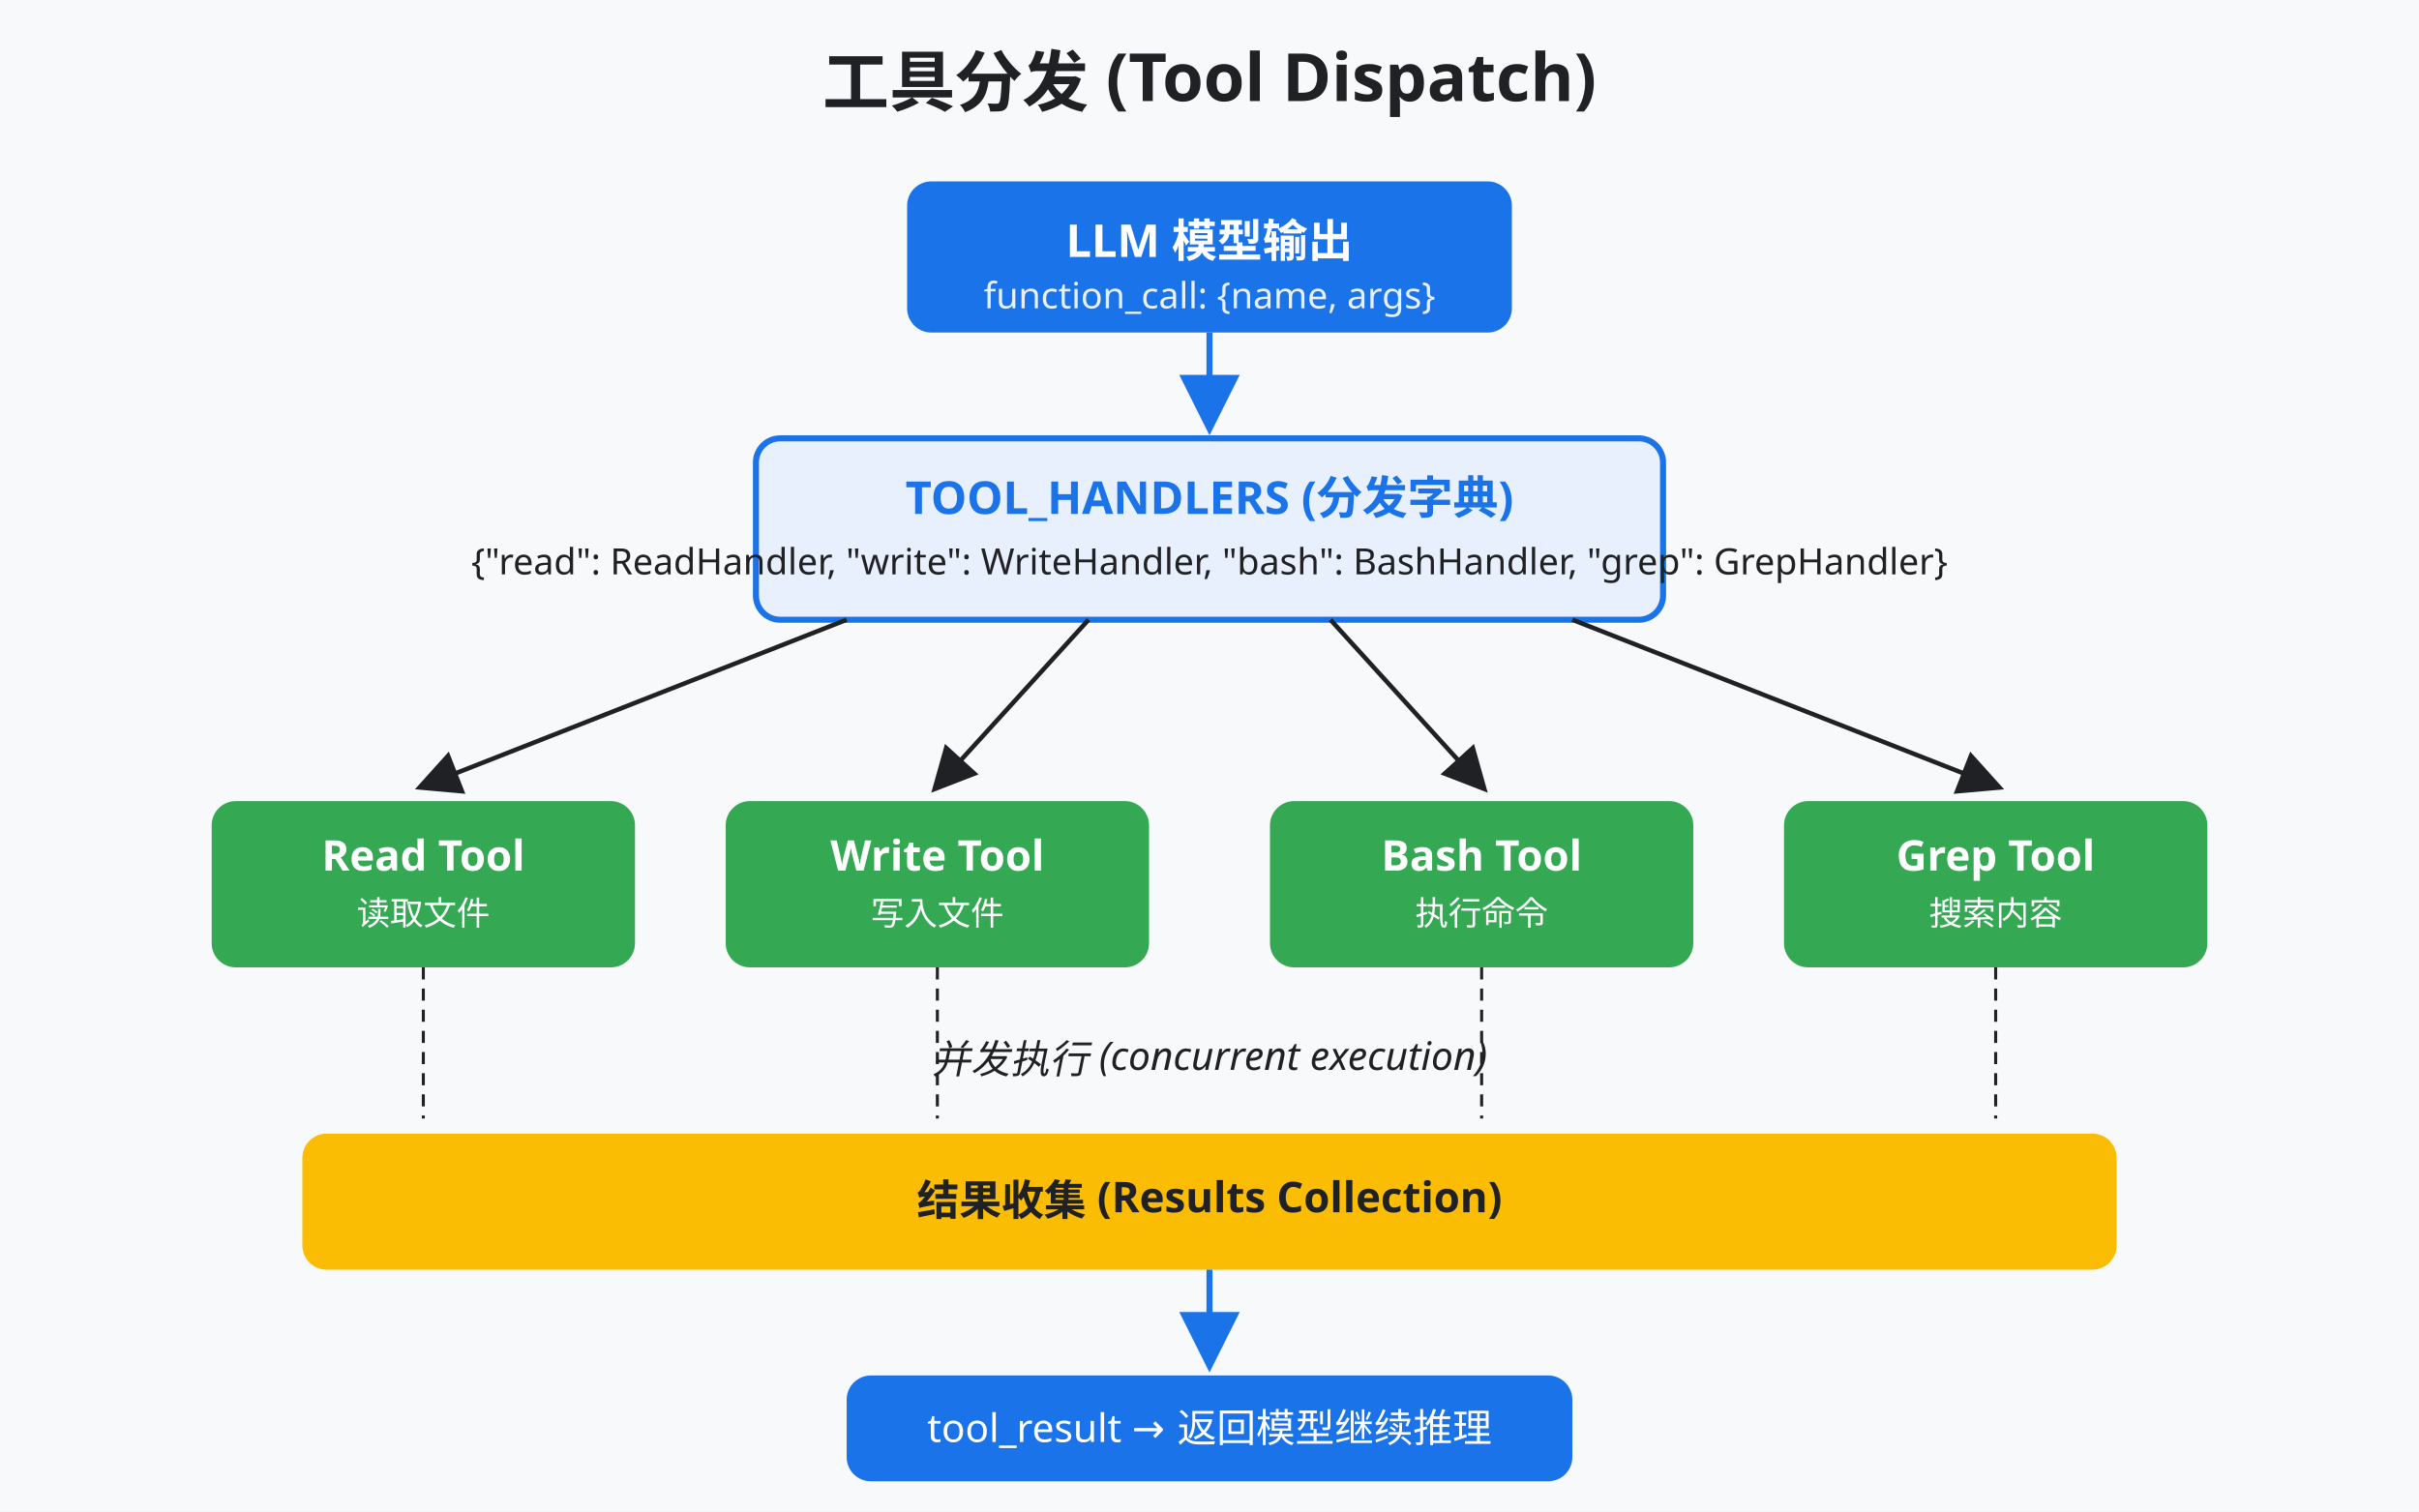
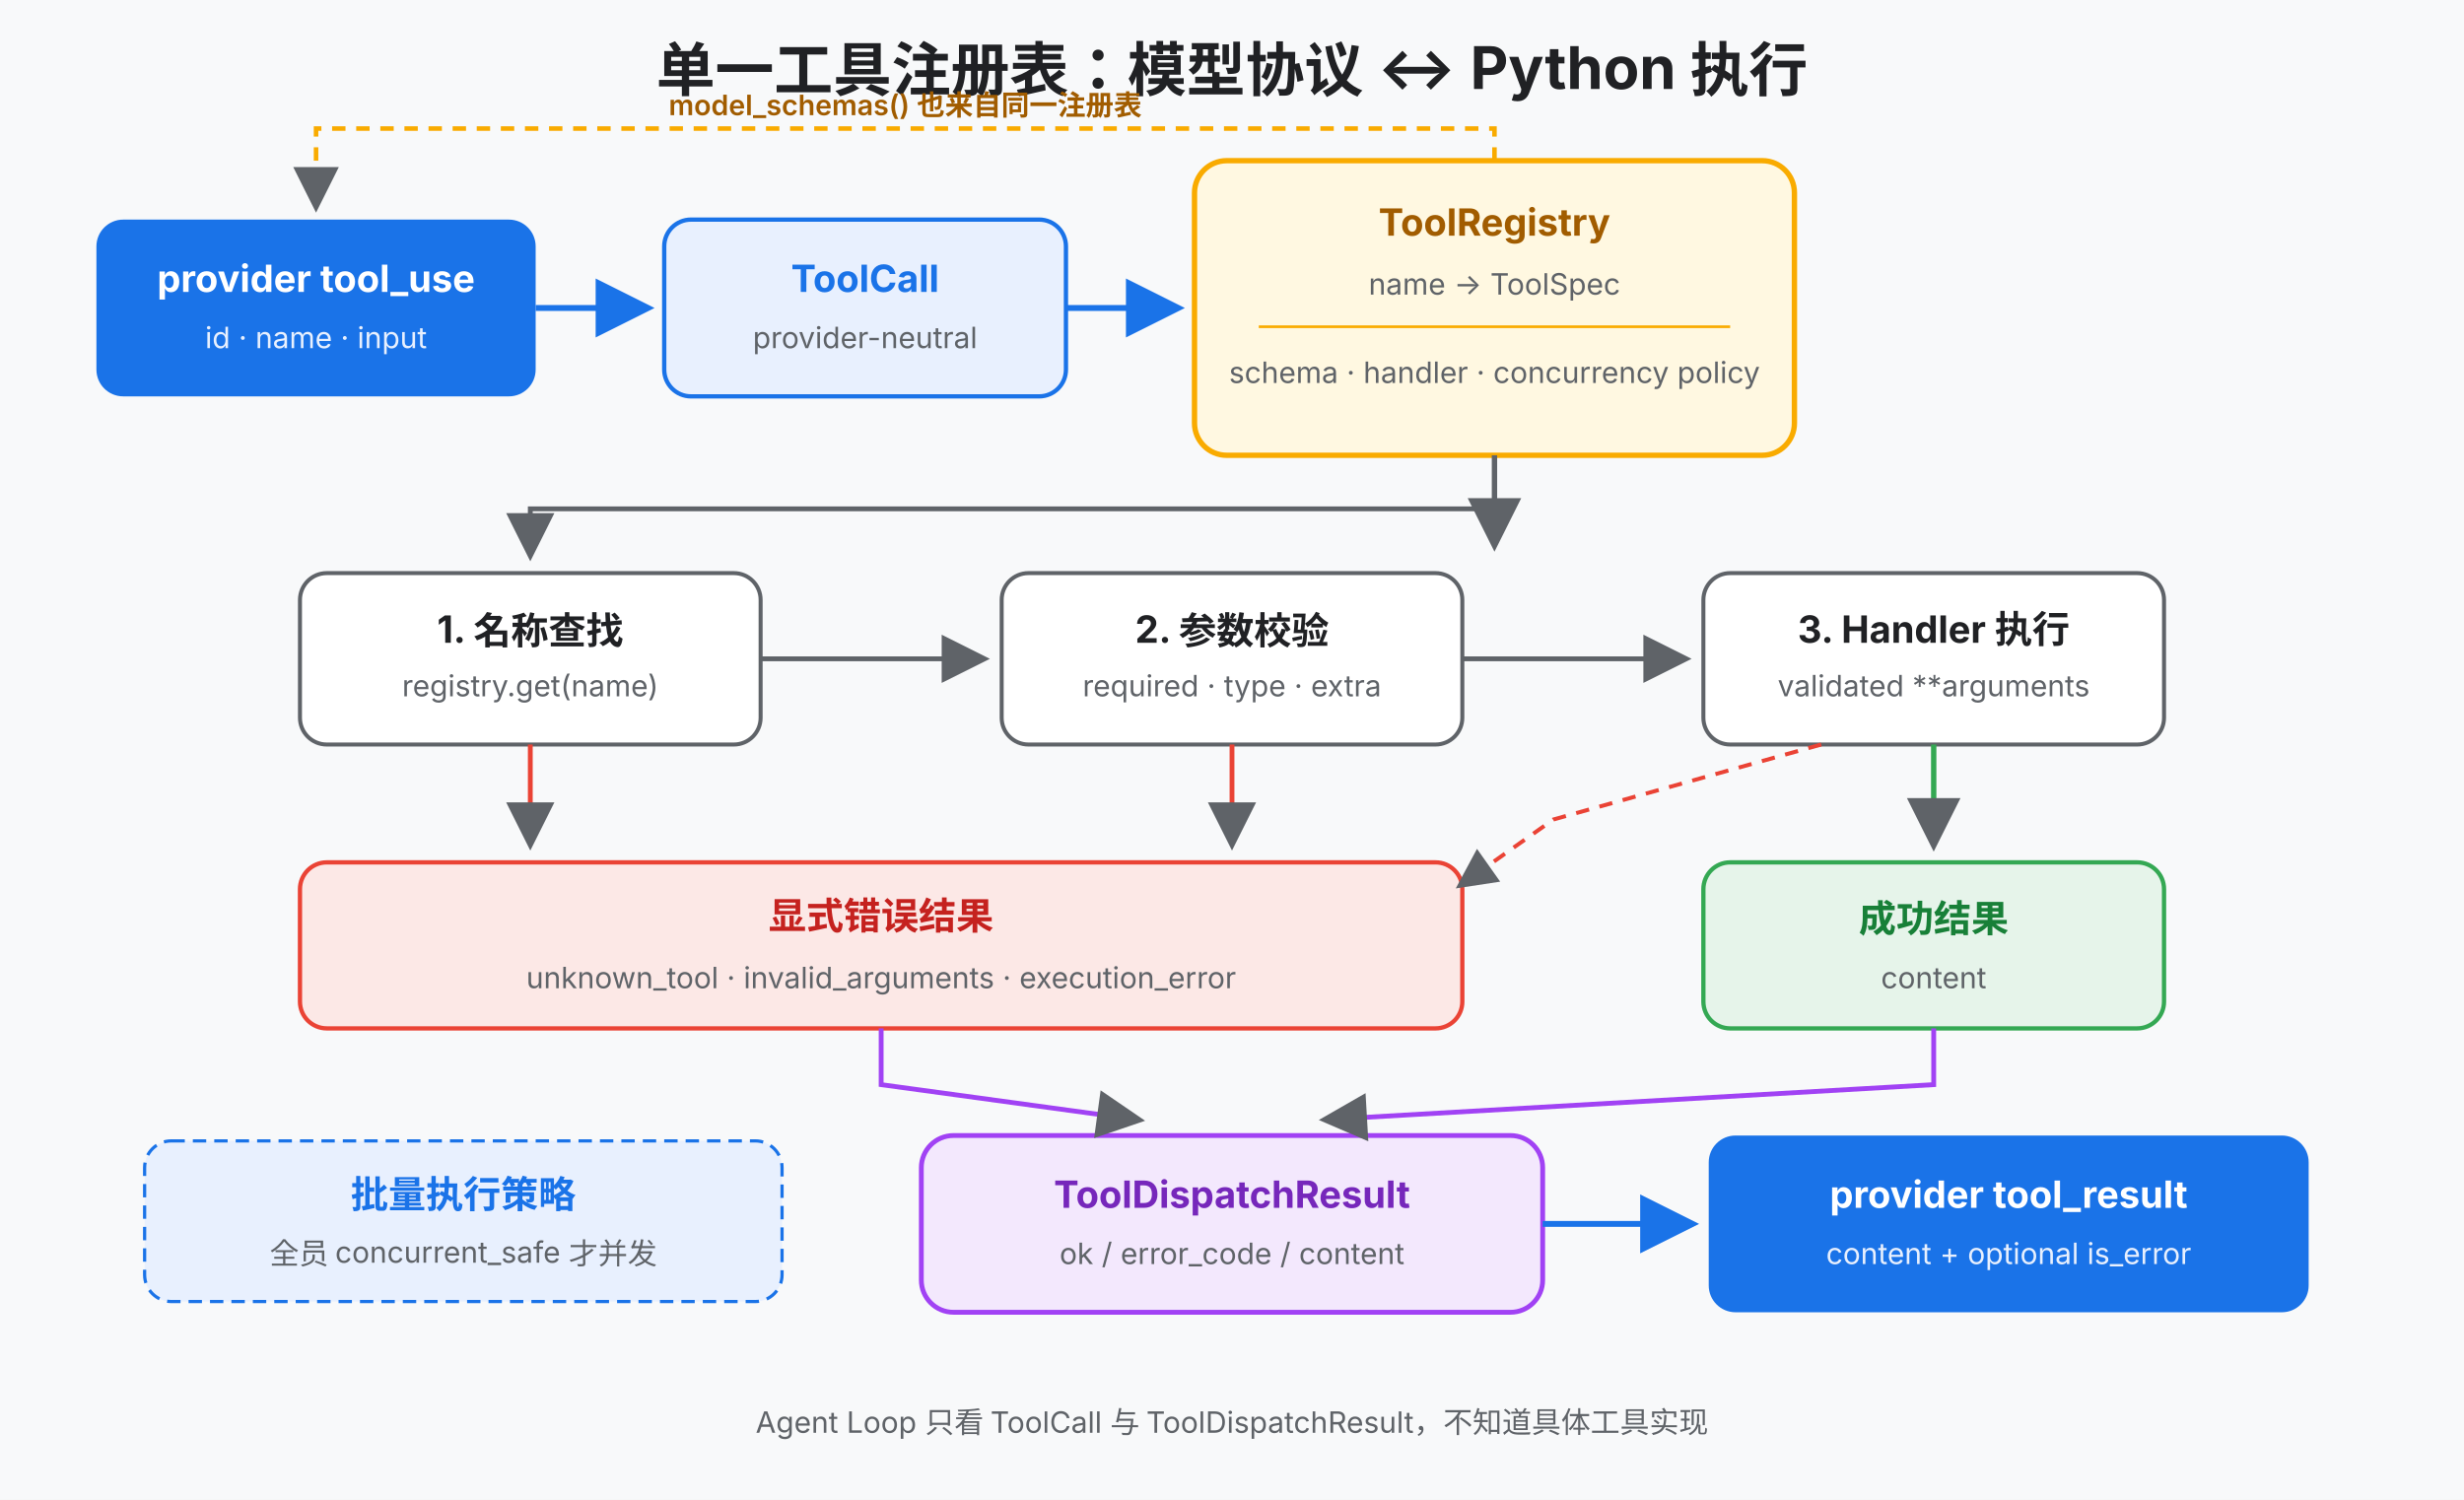
- <svg xmlns="http://www.w3.org/2000/svg" viewBox="0 0 800 500" font-family="sans-serif">
+ <svg xmlns="http://www.w3.org/2000/svg" viewBox="0 0 920 560" font-family="-apple-system, BlinkMacSystemFont, 'Segoe UI', sans-serif">
  <defs>
-     <marker id="arrow" markerWidth="10" markerHeight="10" refX="8" refY="5" orient="auto">
-       <path d="M0,0 L10,5 L0,10 z" fill="#202124" />
-     </marker>
-     <marker id="arrowBlue" markerWidth="10" markerHeight="10" refX="8" refY="5" orient="auto">
+     <marker id="arrow-blue" markerWidth="10" markerHeight="10" refX="8" refY="5" orient="auto">
      <path d="M0,0 L10,5 L0,10 z" fill="#1a73e8" />
    </marker>
+     <marker id="arrow-gray" markerWidth="10" markerHeight="10" refX="8" refY="5" orient="auto">
+       <path d="M0,0 L10,5 L0,10 z" fill="#5f6368" />
+     </marker>
+     <style>
+       .title { font-size: 22px; font-weight: 700; fill: #202124; }
+       .node-title { font-size: 14px; font-weight: 700; }
+       .node-sub { font-size: 11px; }
+       .edge-label { font-size: 10.5px; font-weight: 600; }
+       .hint { font-size: 11px; fill: #5f6368; }
+     </style>
  </defs>
-   <rect width="800" height="500" fill="#f8f9fa" />
-   <text x="400" y="35" text-anchor="middle" font-size="22" font-weight="bold" fill="#202124">工具分发 (Tool Dispatch)</text>
-   <rect x="300" y="60" width="200" height="50" rx="8" fill="#1a73e8" />
-   <text x="400" y="85" text-anchor="middle" font-size="15" fill="white" font-weight="bold">LLM 模型输出</text>
-   <text x="400" y="102" text-anchor="middle" font-size="12" fill="#e8f0fe">function_call: {name, args}</text>
-   <line x1="400" y1="110" x2="400" y2="140" stroke="#1a73e8" stroke-width="2" marker-end="url(#arrowBlue)" />
-   <rect x="250" y="145" width="300" height="60" rx="8" fill="#e8f0fe" stroke="#1a73e8" stroke-width="2" />
-   <text x="400" y="170" text-anchor="middle" font-size="15" font-weight="bold" fill="#1a73e8">TOOL_HANDLERS (分发字典)</text>
-   <text x="400" y="190" text-anchor="middle" font-size="12" fill="#202124">{"read": ReadHandler, "write": WriteHandler, "bash": BashHandler, "grep": GrepHandler}</text>
-   <line x1="280" y1="205" x2="140" y2="260" stroke="#202124" stroke-width="1.5" marker-end="url(#arrow)" />
-   <line x1="360" y1="205" x2="310" y2="260" stroke="#202124" stroke-width="1.5" marker-end="url(#arrow)" />
-   <line x1="440" y1="205" x2="490" y2="260" stroke="#202124" stroke-width="1.5" marker-end="url(#arrow)" />
-   <line x1="520" y1="205" x2="660" y2="260" stroke="#202124" stroke-width="1.5" marker-end="url(#arrow)" />
-   <rect x="70" y="265" width="140" height="55" rx="8" fill="#34a853" />
-   <text x="140" y="288" text-anchor="middle" font-size="14" fill="white" font-weight="bold">Read Tool</text>
-   <text x="140" y="306" text-anchor="middle" font-size="11" fill="white">读取文件</text>
-   <rect x="240" y="265" width="140" height="55" rx="8" fill="#34a853" />
-   <text x="310" y="288" text-anchor="middle" font-size="14" fill="white" font-weight="bold">Write Tool</text>
-   <text x="310" y="306" text-anchor="middle" font-size="11" fill="white">写入文件</text>
-   <rect x="420" y="265" width="140" height="55" rx="8" fill="#34a853" />
-   <text x="490" y="288" text-anchor="middle" font-size="14" fill="white" font-weight="bold">Bash Tool</text>
-   <text x="490" y="306" text-anchor="middle" font-size="11" fill="white">执行命令</text>
-   <rect x="590" y="265" width="140" height="55" rx="8" fill="#34a853" />
-   <text x="660" y="288" text-anchor="middle" font-size="14" fill="white" font-weight="bold">Grep Tool</text>
-   <text x="660" y="306" text-anchor="middle" font-size="11" fill="white">搜索内容</text>
-   <text x="400" y="355" text-anchor="middle" font-size="13" fill="#202124" font-style="italic">并发执行 (concurrent execution)</text>
-   <line x1="140" y1="320" x2="140" y2="370" stroke="#202124" stroke-width="1" stroke-dasharray="4,3" />
-   <line x1="310" y1="320" x2="310" y2="370" stroke="#202124" stroke-width="1" stroke-dasharray="4,3" />
-   <line x1="490" y1="320" x2="490" y2="370" stroke="#202124" stroke-width="1" stroke-dasharray="4,3" />
-   <line x1="660" y1="320" x2="660" y2="370" stroke="#202124" stroke-width="1" stroke-dasharray="4,3" />
-   <rect x="100" y="375" width="600" height="45" rx="8" fill="#fbbc04" />
-   <text x="400" y="402" text-anchor="middle" font-size="14" fill="#202124" font-weight="bold">结果收集 (Results Collection)</text>
-   <line x1="400" y1="420" x2="400" y2="450" stroke="#1a73e8" stroke-width="2" marker-end="url(#arrowBlue)" />
-   <rect x="280" y="455" width="240" height="35" rx="8" fill="#1a73e8" />
-   <text x="400" y="477" text-anchor="middle" font-size="13" fill="white">tool_result → 返回模型继续推理</text>
+   <rect width="920" height="560" fill="#f8f9fa" />
+   <text x="460" y="34" text-anchor="middle" class="title">单一工具注册表：模型协议 ↔ Python 执行</text>
+   <rect x="36" y="82" width="164" height="66" rx="10" fill="#1a73e8" />
+   <text x="118" y="109" text-anchor="middle" class="node-title" fill="#ffffff">provider tool_use</text>
+   <text x="118" y="130" text-anchor="middle" class="node-sub" fill="#e8f0fe">id · name · input</text>
+   <line x1="200" y1="115" x2="240" y2="115" stroke="#1a73e8" stroke-width="2.2" marker-end="url(#arrow-blue)" />
+   <rect x="248" y="82" width="150" height="66" rx="10" fill="#e8f0fe" stroke="#1a73e8" stroke-width="1.6" />
+   <text x="323" y="109" text-anchor="middle" class="node-title" fill="#1a73e8">ToolCall</text>
+   <text x="323" y="130" text-anchor="middle" class="node-sub" fill="#5f6368">provider-neutral</text>
+   <line x1="398" y1="115" x2="438" y2="115" stroke="#1a73e8" stroke-width="2.2" marker-end="url(#arrow-blue)" />
+   <rect x="446" y="60" width="224" height="110" rx="12" fill="#fff8e1" stroke="#f9ab00" stroke-width="2" />
+   <text x="558" y="88" text-anchor="middle" class="node-title" fill="#a15c00">ToolRegistry</text>
+   <text x="558" y="110" text-anchor="middle" class="node-sub" fill="#5f6368">name → ToolSpec</text>
+   <line x1="470" y1="122" x2="646" y2="122" stroke="#f9ab00" stroke-width="1" />
+   <text x="558" y="143" text-anchor="middle" class="node-sub" fill="#5f6368">schema · handler · concurrency policy</text>
+   <path d="M558 60 L558 48 L118 48 L118 76" fill="none" stroke="#f9ab00" stroke-width="1.7" stroke-dasharray="5,4" marker-end="url(#arrow-gray)" />
+   <text x="338" y="43" text-anchor="middle" class="edge-label" fill="#a15c00">model_schemas() 也来自同一注册表</text>
+   <line x1="558" y1="170" x2="558" y2="202" stroke="#5f6368" stroke-width="2" marker-end="url(#arrow-gray)" />
+   <rect x="112" y="214" width="172" height="64" rx="10" fill="#ffffff" stroke="#5f6368" stroke-width="1.5" />
+   <text x="198" y="240" text-anchor="middle" class="node-title" fill="#202124">1. 名称查找</text>
+   <text x="198" y="260" text-anchor="middle" class="node-sub" fill="#5f6368">registry.get(name)</text>
+   <rect x="374" y="214" width="172" height="64" rx="10" fill="#ffffff" stroke="#5f6368" stroke-width="1.5" />
+   <text x="460" y="240" text-anchor="middle" class="node-title" fill="#202124">2. 参数校验</text>
+   <text x="460" y="260" text-anchor="middle" class="node-sub" fill="#5f6368">required · type · extra</text>
+   <rect x="636" y="214" width="172" height="64" rx="10" fill="#ffffff" stroke="#5f6368" stroke-width="1.5" />
+   <text x="722" y="240" text-anchor="middle" class="node-title" fill="#202124">3. Handler 执行</text>
+   <text x="722" y="260" text-anchor="middle" class="node-sub" fill="#5f6368">validated **arguments</text>
+   <line x1="284" y1="246" x2="366" y2="246" stroke="#5f6368" stroke-width="1.8" marker-end="url(#arrow-gray)" />
+   <line x1="546" y1="246" x2="628" y2="246" stroke="#5f6368" stroke-width="1.8" marker-end="url(#arrow-gray)" />
+   <path d="M558 202 L558 190 L198 190 L198 206" fill="none" stroke="#5f6368" stroke-width="1.8" marker-end="url(#arrow-gray)" />
+   <rect x="636" y="322" width="172" height="62" rx="10" fill="#e6f4ea" stroke="#34a853" stroke-width="1.6" />
+   <text x="722" y="348" text-anchor="middle" class="node-title" fill="#188038">成功结果</text>
+   <text x="722" y="369" text-anchor="middle" class="node-sub" fill="#5f6368">content</text>
+   <line x1="722" y1="278" x2="722" y2="314" stroke="#34a853" stroke-width="2" marker-end="url(#arrow-gray)" />
+   <rect x="112" y="322" width="434" height="62" rx="10" fill="#fce8e6" stroke="#ea4335" stroke-width="1.6" />
+   <text x="329" y="347" text-anchor="middle" class="node-title" fill="#c5221f">显式错误结果</text>
+   <text x="329" y="369" text-anchor="middle" class="node-sub" fill="#5f6368">unknown_tool · invalid_arguments · execution_error</text>
+   <path d="M198 278 L198 314" fill="none" stroke="#ea4335" stroke-width="1.8" marker-end="url(#arrow-gray)" />
+   <path d="M460 278 L460 314" fill="none" stroke="#ea4335" stroke-width="1.8" marker-end="url(#arrow-gray)" />
+   <path d="M680 278 L580 306 L546 330" fill="none" stroke="#ea4335" stroke-width="1.5" stroke-dasharray="5,4" marker-end="url(#arrow-gray)" />
+   <rect x="344" y="424" width="232" height="66" rx="12" fill="#f3e8fd" stroke="#a142f4" stroke-width="1.8" />
+   <text x="460" y="451" text-anchor="middle" class="node-title" fill="#7627bb">ToolDispatchResult</text>
+   <text x="460" y="472" text-anchor="middle" class="node-sub" fill="#5f6368">ok / error_code / content</text>
+   <path d="M329 384 L329 405 L424 418" fill="none" stroke="#a142f4" stroke-width="1.8" marker-end="url(#arrow-gray)" />
+   <path d="M722 384 L722 405 L496 418" fill="none" stroke="#a142f4" stroke-width="1.8" marker-end="url(#arrow-gray)" />
+   <line x1="576" y1="457" x2="630" y2="457" stroke="#1a73e8" stroke-width="2.2" marker-end="url(#arrow-blue)" />
+   <rect x="638" y="424" width="224" height="66" rx="10" fill="#1a73e8" />
+   <text x="750" y="451" text-anchor="middle" class="node-title" fill="#ffffff">provider tool_result</text>
+   <text x="750" y="472" text-anchor="middle" class="node-sub" fill="#e8f0fe">content + optional is_error</text>
+   <rect x="54" y="426" width="238" height="60" rx="10" fill="#e8f0fe" stroke="#1a73e8" stroke-width="1.2" stroke-dasharray="5,3" />
+   <text x="173" y="451" text-anchor="middle" class="node-title" fill="#1a73e8">批量执行策略</text>
+   <text x="173" y="472" text-anchor="middle" class="node-sub" fill="#5f6368">全员 concurrent_safe 才并发</text>
+   <text x="460" y="535" text-anchor="middle" class="hint">Agent Loop 只看 ToolCall 与 ToolDispatchResult，不知道具体工具实现</text>
</svg>
